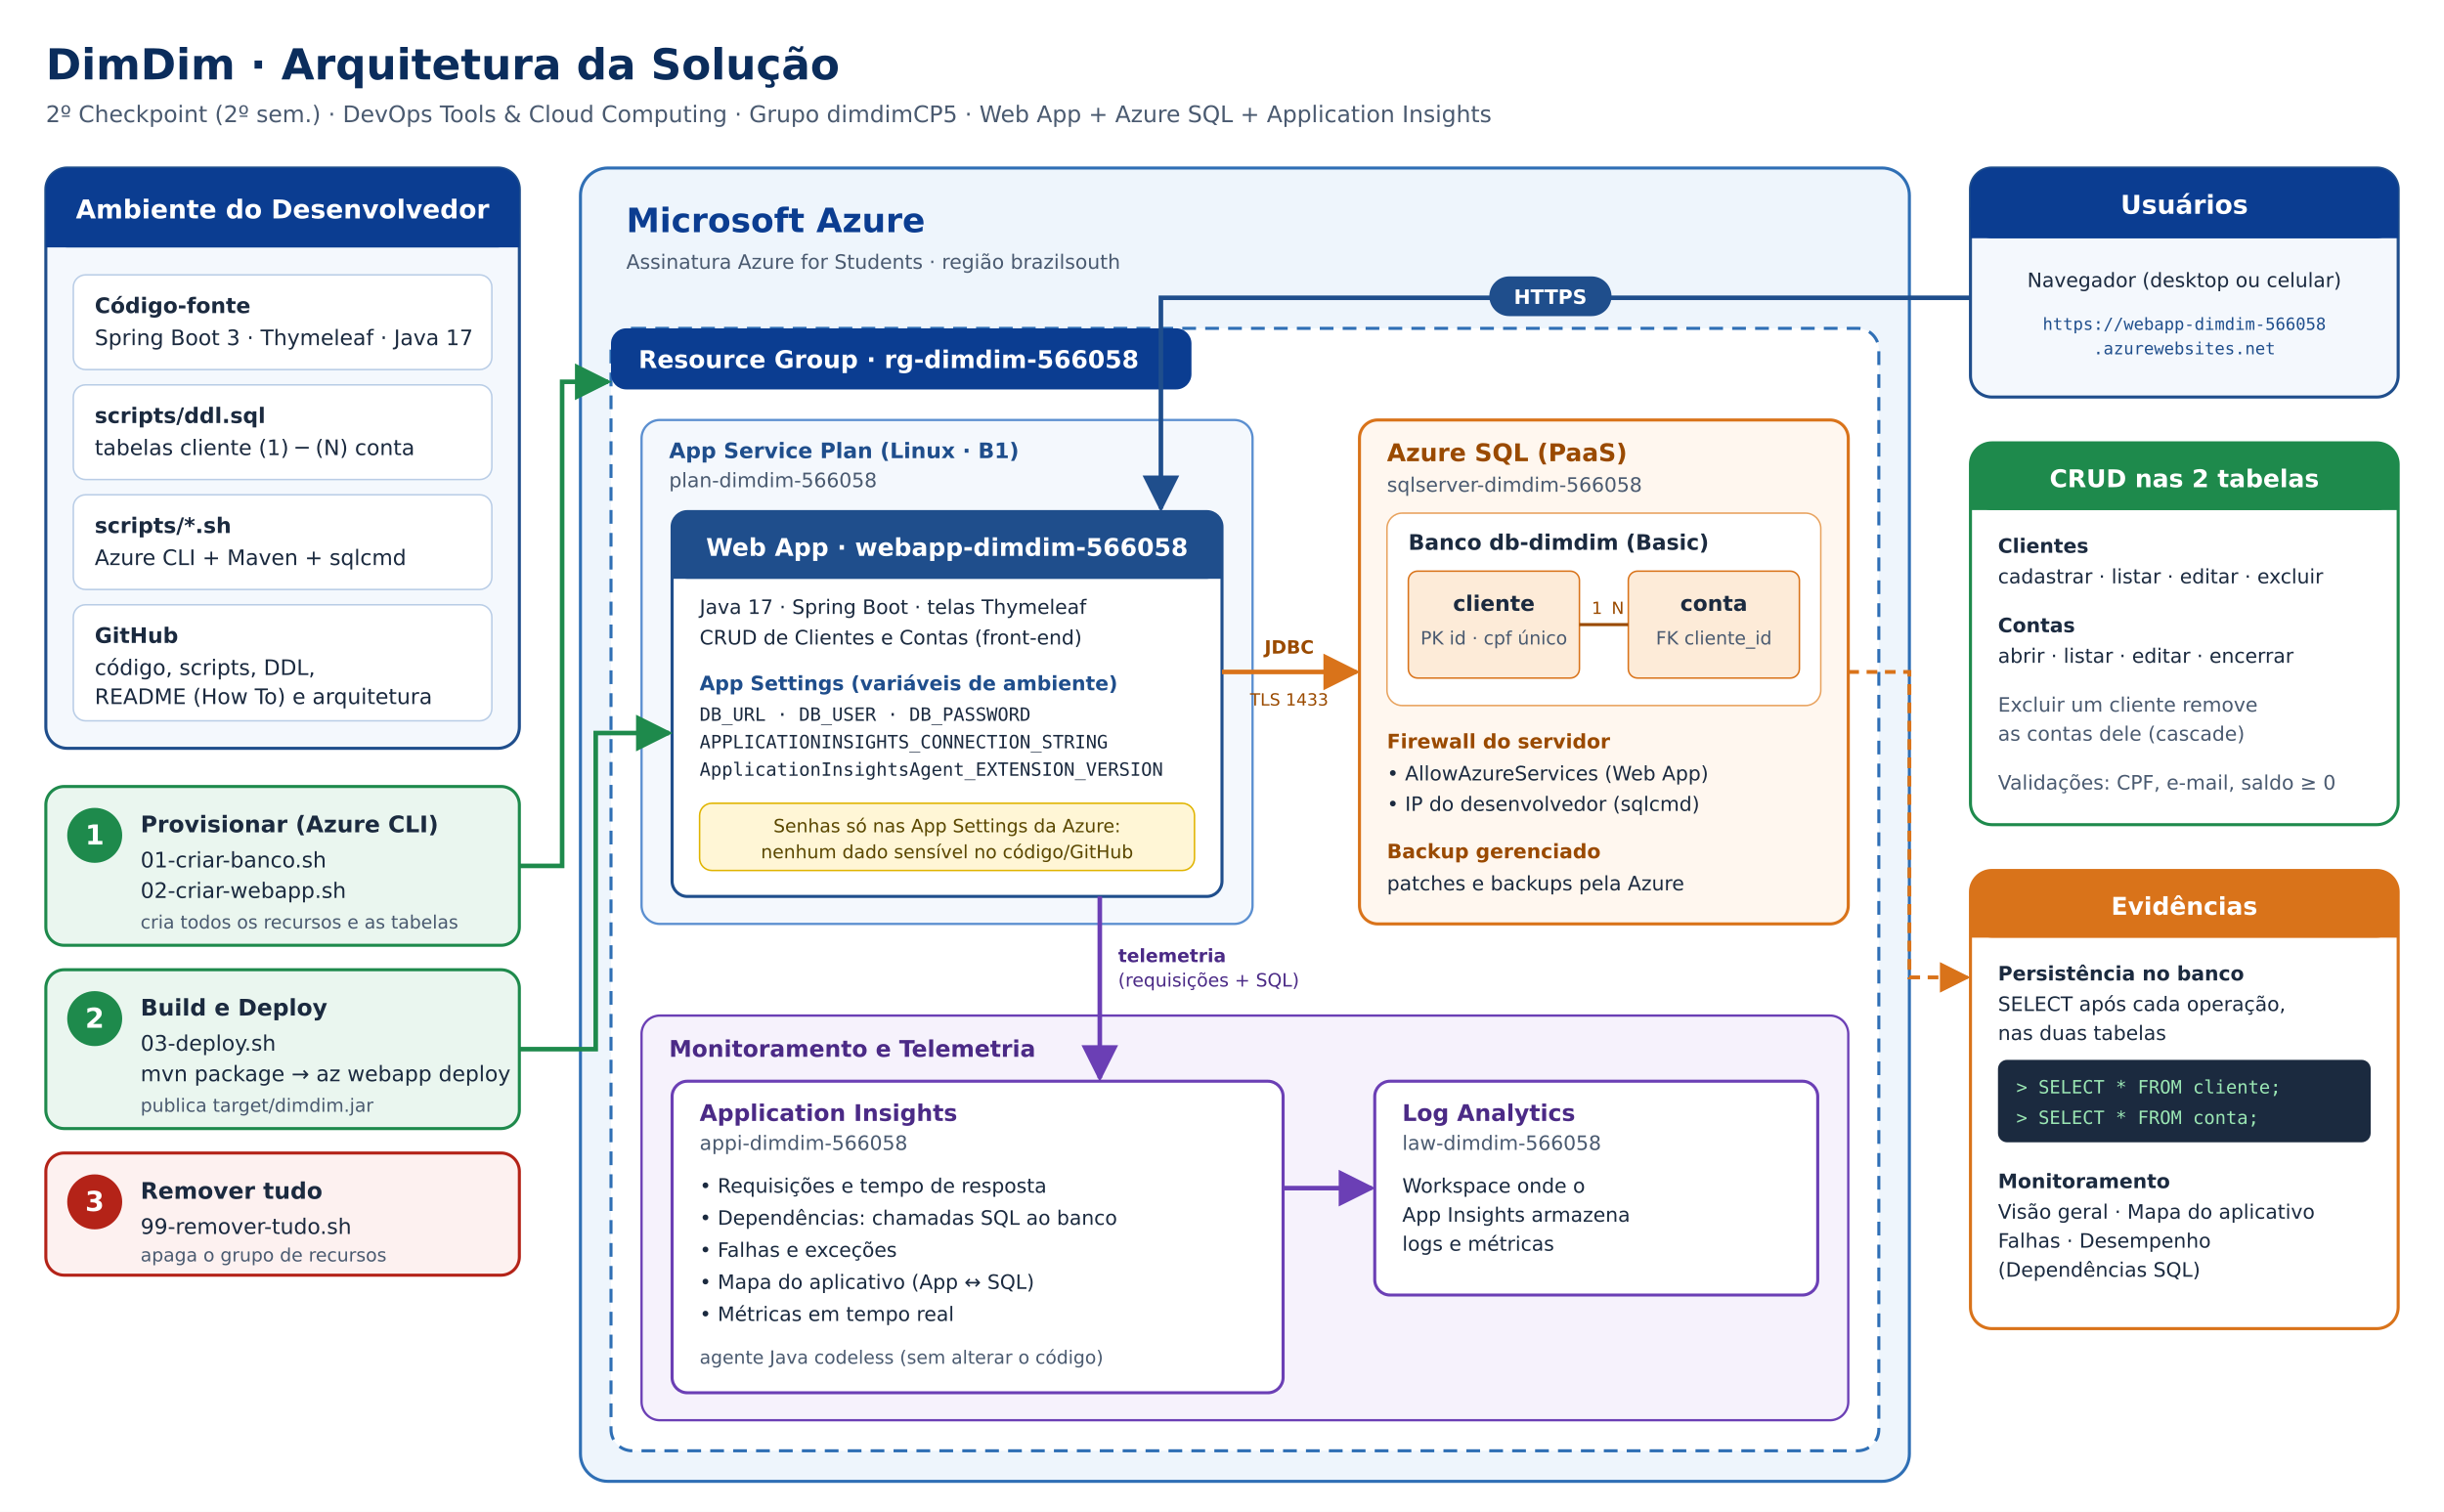
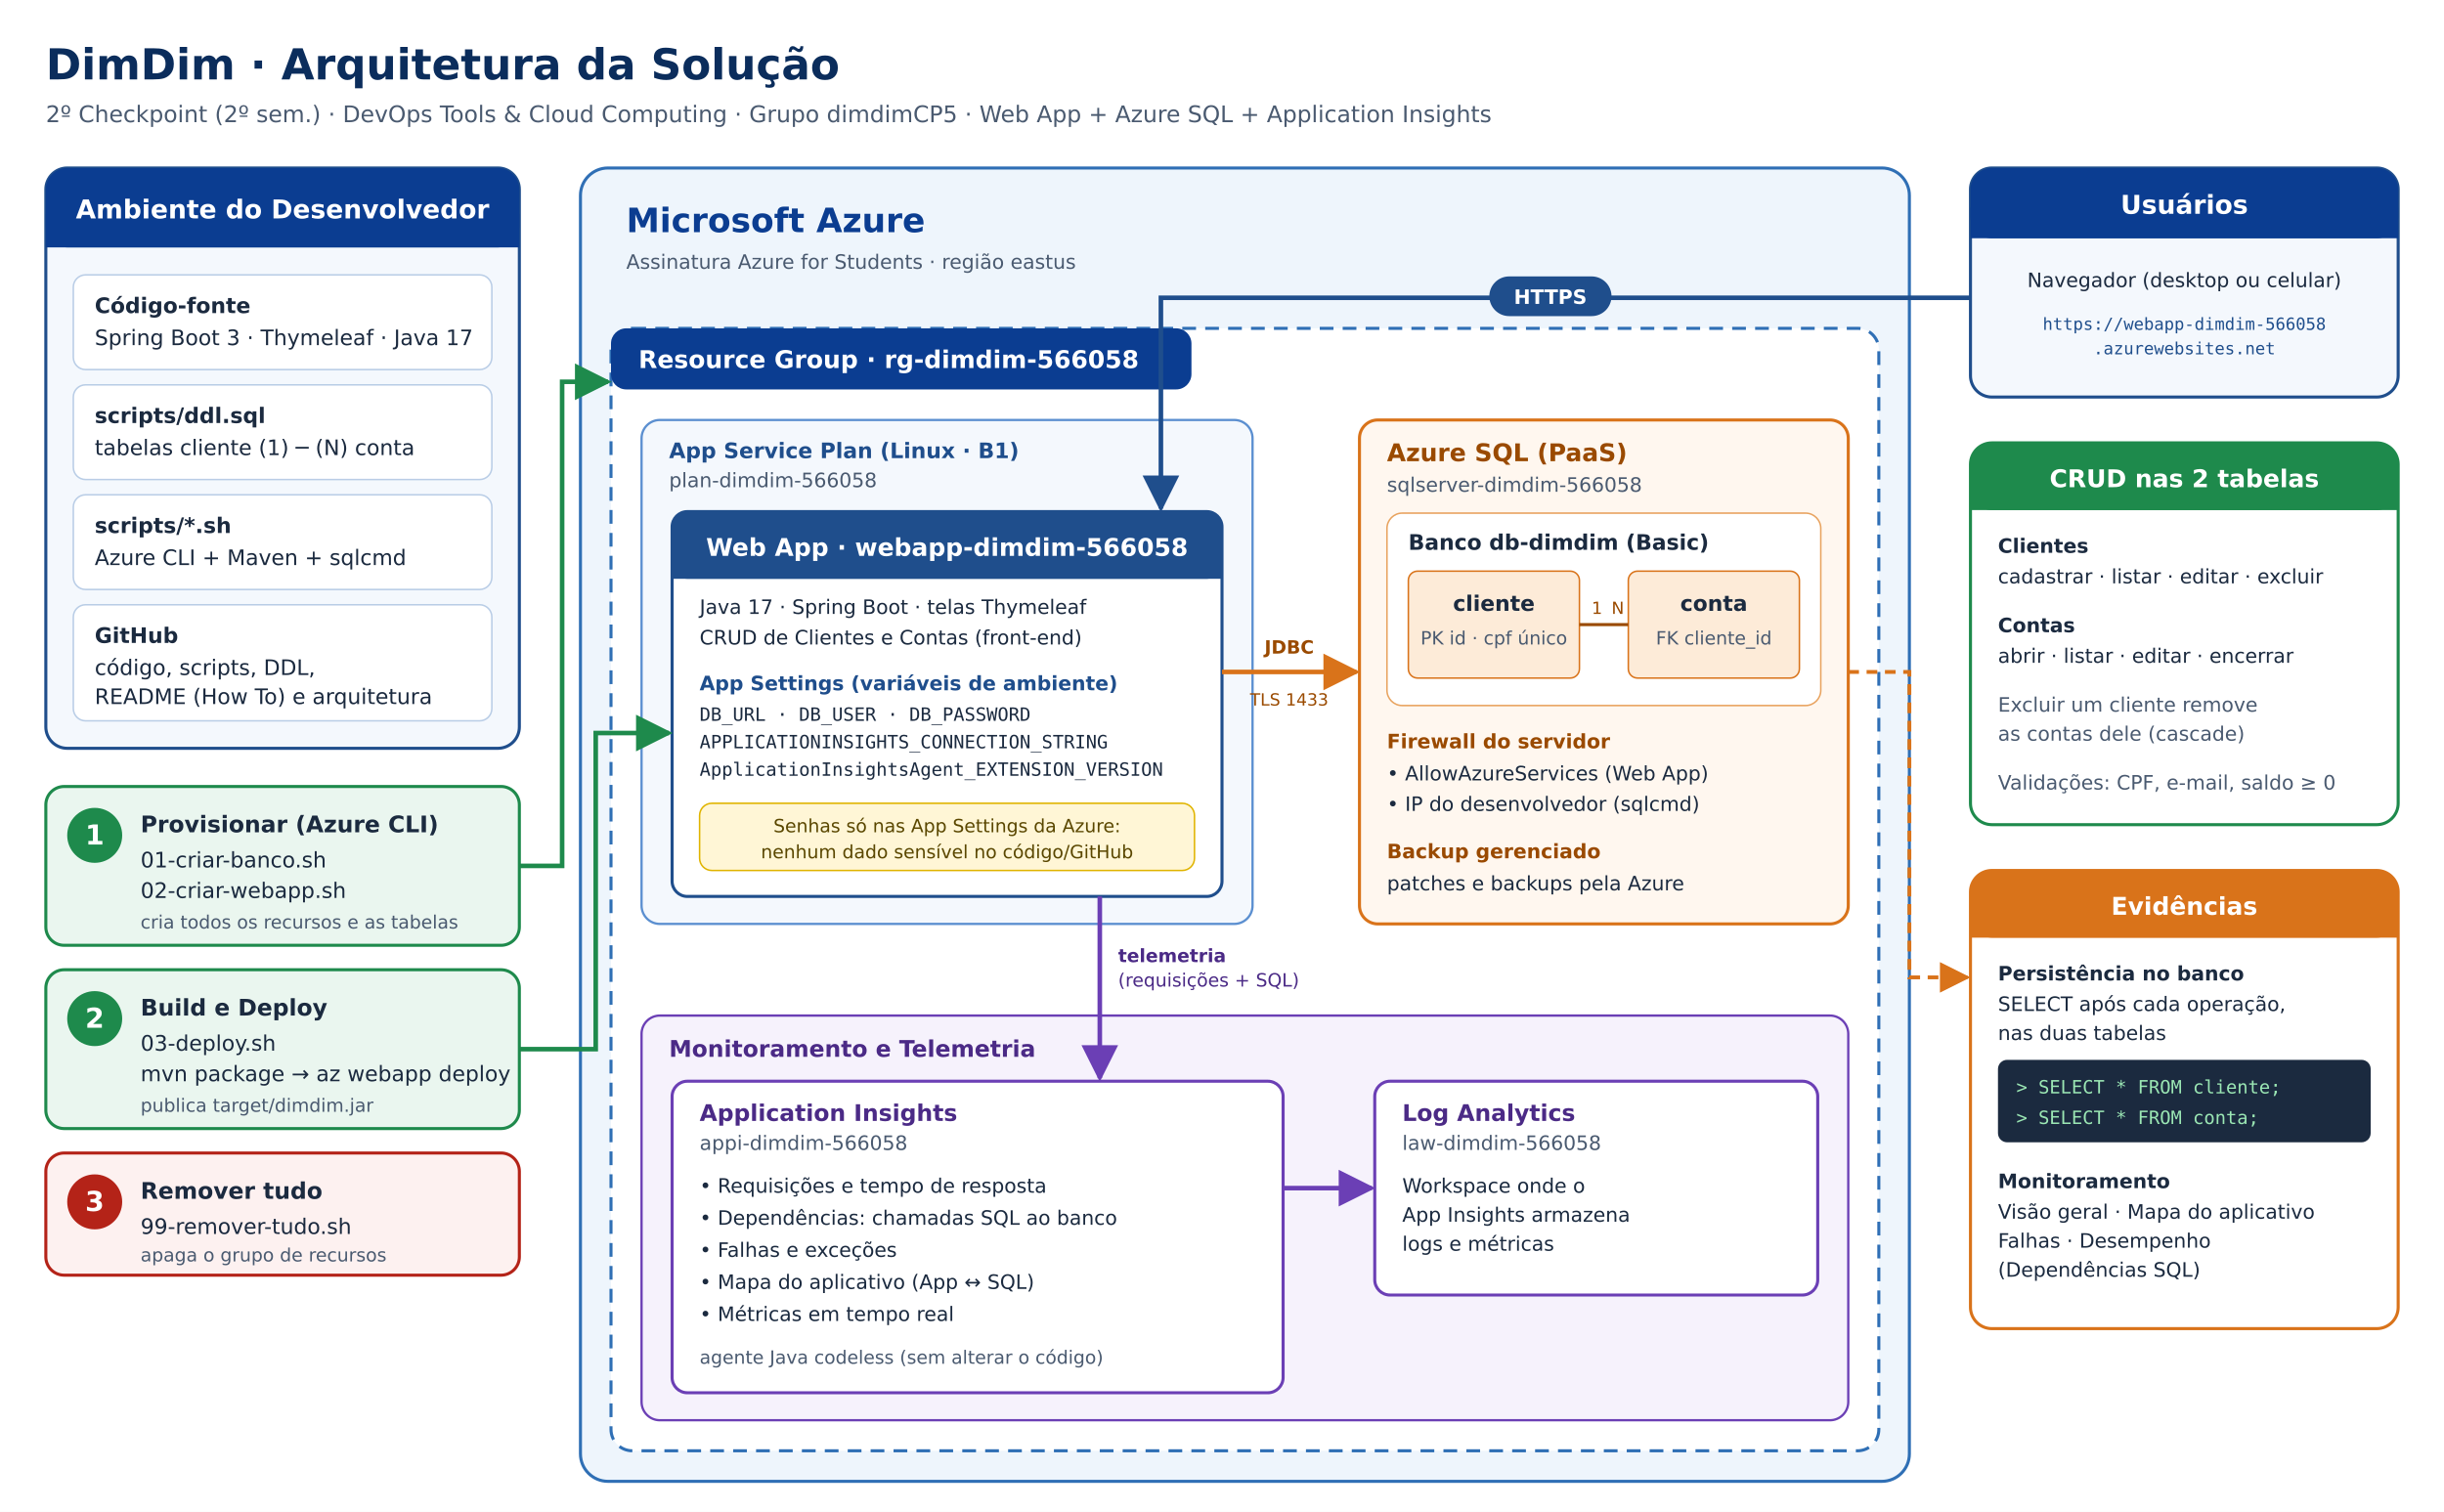
<svg xmlns="http://www.w3.org/2000/svg" width="1600" height="990" viewBox="0 0 1600 990" font-family="DejaVu Sans, Arial, sans-serif">
  <defs>
    <marker id="seta" viewBox="0 0 10 10" refX="9" refY="5" markerWidth="8" markerHeight="8" orient="auto-start-reverse">
      <path d="M0,0 L10,5 L0,10 z" fill="#1F4E8C" />
    </marker>
    <marker id="setaVerde" viewBox="0 0 10 10" refX="9" refY="5" markerWidth="8" markerHeight="8" orient="auto-start-reverse">
      <path d="M0,0 L10,5 L0,10 z" fill="#1E8A4C" />
    </marker>
    <marker id="setaRoxa" viewBox="0 0 10 10" refX="9" refY="5" markerWidth="8" markerHeight="8" orient="auto-start-reverse">
      <path d="M0,0 L10,5 L0,10 z" fill="#6B3FB5" />
    </marker>
    <marker id="setaLaranja" viewBox="0 0 10 10" refX="9" refY="5" markerWidth="8" markerHeight="8" orient="auto-start-reverse">
      <path d="M0,0 L10,5 L0,10 z" fill="#D9731A" />
    </marker>
  </defs>
  <rect width="1600" height="990" fill="#FFFFFF" />
  <text x="30" y="52" font-size="28" font-weight="bold" fill="#0B2D5C">DimDim · Arquitetura da Solução</text>
  <text x="30" y="80" font-size="15" fill="#4A5A70">2º Checkpoint (2º sem.) · DevOps Tools &amp; Cloud Computing · Grupo dimdimCP5 · Web App + Azure SQL + Application Insights</text>
  <rect x="30" y="110" width="310" height="380" rx="14" fill="#F4F8FD" stroke="#1F4E8C" stroke-width="2" />
  <rect x="30" y="110" width="310" height="52" rx="14" fill="#0B3D91" />
  <rect x="30" y="140" width="310" height="22" fill="#0B3D91" />
  <text x="185" y="143" font-size="17" font-weight="bold" fill="#FFFFFF" text-anchor="middle">Ambiente do Desenvolvedor</text>
  <g font-size="14" fill="#1B2A3F">
    <rect x="48" y="180" width="274" height="62" rx="8" fill="#FFFFFF" stroke="#B9CDE6" />
    <text x="62" y="205" font-weight="bold">Código-fonte</text>
    <text x="62" y="226">Spring Boot 3 · Thymeleaf · Java 17</text>
    <rect x="48" y="252" width="274" height="62" rx="8" fill="#FFFFFF" stroke="#B9CDE6" />
    <text x="62" y="277" font-weight="bold">scripts/ddl.sql</text>
    <text x="62" y="298">tabelas cliente (1) ─ (N) conta</text>
    <rect x="48" y="324" width="274" height="62" rx="8" fill="#FFFFFF" stroke="#B9CDE6" />
    <text x="62" y="349" font-weight="bold">scripts/*.sh</text>
    <text x="62" y="370">Azure CLI + Maven + sqlcmd</text>
    <rect x="48" y="396" width="274" height="76" rx="8" fill="#FFFFFF" stroke="#B9CDE6" />
    <text x="62" y="421" font-weight="bold">GitHub</text>
    <text x="62" y="442">código, scripts, DDL,</text>
    <text x="62" y="461">README (How To) e arquitetura</text>
  </g>
  <g font-size="14" fill="#1B2A3F">
    <rect x="30" y="515" width="310" height="104" rx="12" fill="#EAF6EF" stroke="#1E8A4C" stroke-width="2" />
    <circle cx="62" cy="547" r="18" fill="#1E8A4C" />
    <text x="62" y="553" font-size="18" font-weight="bold" fill="#FFFFFF" text-anchor="middle">1</text>
    <text x="92" y="545" font-weight="bold" font-size="15">Provisionar (Azure CLI)</text>
    <text x="92" y="568">01-criar-banco.sh</text>
    <text x="92" y="588">02-criar-webapp.sh</text>
    <text x="92" y="608" font-size="12" fill="#4A5A70">cria todos os recursos e as tabelas</text>
    <rect x="30" y="635" width="310" height="104" rx="12" fill="#EAF6EF" stroke="#1E8A4C" stroke-width="2" />
    <circle cx="62" cy="667" r="18" fill="#1E8A4C" />
    <text x="62" y="673" font-size="18" font-weight="bold" fill="#FFFFFF" text-anchor="middle">2</text>
    <text x="92" y="665" font-weight="bold" font-size="15">Build e Deploy</text>
    <text x="92" y="688">03-deploy.sh</text>
    <text x="92" y="708">mvn package → az webapp deploy</text>
    <text x="92" y="728" font-size="12" fill="#4A5A70">publica target/dimdim.jar</text>
    <rect x="30" y="755" width="310" height="80" rx="12" fill="#FDF1F0" stroke="#B42318" stroke-width="2" />
    <circle cx="62" cy="787" r="18" fill="#B42318" />
    <text x="62" y="793" font-size="18" font-weight="bold" fill="#FFFFFF" text-anchor="middle">3</text>
    <text x="92" y="785" font-weight="bold" font-size="15">Remover tudo</text>
    <text x="92" y="808">99-remover-tudo.sh</text>
    <text x="92" y="826" font-size="12" fill="#4A5A70">apaga o grupo de recursos</text>
  </g>
  <rect x="380" y="110" width="870" height="860" rx="18" fill="#EEF5FC" stroke="#2F6FB5" stroke-width="2" />
  <text x="410" y="152" font-size="22" font-weight="bold" fill="#0B3D91">Microsoft Azure</text>
-   <text x="410" y="176" font-size="13" fill="#4A5A70">Assinatura Azure for Students · região brazilsouth</text>
+   <text x="410" y="176" font-size="13" fill="#4A5A70">Assinatura Azure for Students · região eastus</text>
  <rect x="400" y="215" width="830" height="735" rx="14" fill="#FFFFFF" stroke="#2F6FB5" stroke-width="2" stroke-dasharray="9 6" />
  <rect x="400" y="215" width="380" height="40" rx="10" fill="#0B3D91" />
  <text x="418" y="241" font-size="16" font-weight="bold" fill="#FFFFFF">Resource Group · rg-dimdim-566058</text>
  <rect x="420" y="275" width="400" height="330" rx="12" fill="#F4F8FD" stroke="#5B8FD0" stroke-width="1.5" />
  <text x="438" y="300" font-size="14" font-weight="bold" fill="#1F4E8C">App Service Plan (Linux · B1)</text>
  <text x="438" y="319" font-size="13" fill="#4A5A70">plan-dimdim-566058</text>
  <rect x="440" y="335" width="360" height="252" rx="10" fill="#FFFFFF" stroke="#1F4E8C" stroke-width="2" />
  <rect x="440" y="335" width="360" height="44" rx="10" fill="#1F4E8C" />
  <rect x="440" y="360" width="360" height="19" fill="#1F4E8C" />
  <text x="620" y="364" font-size="16" font-weight="bold" fill="#FFFFFF" text-anchor="middle">Web App · webapp-dimdim-566058</text>
  <g font-size="13" fill="#1B2A3F">
    <text x="458" y="402">Java 17 · Spring Boot · telas Thymeleaf</text>
    <text x="458" y="422">CRUD de Clientes e Contas (front-end)</text>
    <text x="458" y="452" font-weight="bold" fill="#1F4E8C">App Settings (variáveis de ambiente)</text>
    <text x="458" y="472" font-family="DejaVu Sans Mono, monospace" font-size="12">DB_URL · DB_USER · DB_PASSWORD</text>
    <text x="458" y="490" font-family="DejaVu Sans Mono, monospace" font-size="12">APPLICATIONINSIGHTS_CONNECTION_STRING</text>
    <text x="458" y="508" font-family="DejaVu Sans Mono, monospace" font-size="12">ApplicationInsightsAgent_EXTENSION_VERSION</text>
    <rect x="458" y="526" width="324" height="44" rx="8" fill="#FFF6D6" stroke="#E0B400" />
    <text x="620" y="545" font-size="12" text-anchor="middle" fill="#5A4700">Senhas só nas App Settings da Azure:</text>
    <text x="620" y="562" font-size="12" text-anchor="middle" fill="#5A4700">nenhum dado sensível no código/GitHub</text>
  </g>
  <rect x="890" y="275" width="320" height="330" rx="12" fill="#FFF7EF" stroke="#D9731A" stroke-width="2" />
  <text x="908" y="302" font-size="16" font-weight="bold" fill="#9A4A00">Azure SQL (PaaS)</text>
  <text x="908" y="322" font-size="13" fill="#4A5A70">sqlserver-dimdim-566058</text>
  <rect x="908" y="336" width="284" height="126" rx="10" fill="#FFFFFF" stroke="#E8A35F" />
  <text x="922" y="360" font-size="14" font-weight="bold" fill="#1B2A3F">Banco db-dimdim (Basic)</text>
  <rect x="922" y="374" width="112" height="70" rx="6" fill="#FDEBD8" stroke="#D9731A" />
  <text x="978" y="400" font-size="14" font-weight="bold" text-anchor="middle" fill="#1B2A3F">cliente</text>
  <text x="978" y="422" font-size="12" text-anchor="middle" fill="#4A5A70">PK id · cpf único</text>
  <rect x="1066" y="374" width="112" height="70" rx="6" fill="#FDEBD8" stroke="#D9731A" />
  <text x="1122" y="400" font-size="14" font-weight="bold" text-anchor="middle" fill="#1B2A3F">conta</text>
  <text x="1122" y="422" font-size="12" text-anchor="middle" fill="#4A5A70">FK cliente_id</text>
  <line x1="1034" y1="409" x2="1066" y2="409" stroke="#9A4A00" stroke-width="2" />
  <text x="1042" y="402" font-size="11" fill="#9A4A00">1</text>
  <text x="1055" y="402" font-size="11" fill="#9A4A00">N</text>
  <g font-size="13" fill="#1B2A3F">
    <text x="908" y="490" font-weight="bold" fill="#9A4A00">Firewall do servidor</text>
    <text x="908" y="511">• AllowAzureServices (Web App)</text>
    <text x="908" y="531">• IP do desenvolvedor (sqlcmd)</text>
    <text x="908" y="562" font-weight="bold" fill="#9A4A00">Backup gerenciado</text>
    <text x="908" y="583">patches e backups pela Azure</text>
  </g>
  <line x1="800" y1="440" x2="888" y2="440" stroke="#D9731A" stroke-width="3" marker-end="url(#setaLaranja)" />
  <text x="844" y="428" font-size="12" font-weight="bold" text-anchor="middle" fill="#9A4A00">JDBC</text>
  <text x="844" y="462" font-size="11" text-anchor="middle" fill="#9A4A00">TLS 1433</text>
  <rect x="420" y="665" width="790" height="265" rx="12" fill="#F6F2FC" stroke="#6B3FB5" stroke-width="1.5" />
  <text x="438" y="692" font-size="15" font-weight="bold" fill="#4B2A86">Monitoramento e Telemetria</text>
  <rect x="440" y="708" width="400" height="204" rx="10" fill="#FFFFFF" stroke="#6B3FB5" stroke-width="2" />
  <text x="458" y="734" font-size="15" font-weight="bold" fill="#4B2A86">Application Insights</text>
  <text x="458" y="753" font-size="13" fill="#4A5A70">appi-dimdim-566058</text>
  <g font-size="13" fill="#1B2A3F">
    <text x="458" y="781">• Requisições e tempo de resposta</text>
    <text x="458" y="802">• Dependências: chamadas SQL ao banco</text>
    <text x="458" y="823">• Falhas e exceções</text>
    <text x="458" y="844">• Mapa do aplicativo (App ↔ SQL)</text>
    <text x="458" y="865">• Métricas em tempo real</text>
    <text x="458" y="893" font-size="12" fill="#4A5A70">agente Java codeless (sem alterar o código)</text>
  </g>
  <rect x="900" y="708" width="290" height="140" rx="10" fill="#FFFFFF" stroke="#6B3FB5" stroke-width="2" />
  <text x="918" y="734" font-size="15" font-weight="bold" fill="#4B2A86">Log Analytics</text>
  <text x="918" y="753" font-size="13" fill="#4A5A70">law-dimdim-566058</text>
  <text x="918" y="781" font-size="13" fill="#1B2A3F">Workspace onde o</text>
  <text x="918" y="800" font-size="13" fill="#1B2A3F">App Insights armazena</text>
  <text x="918" y="819" font-size="13" fill="#1B2A3F">logs e métricas</text>
  <line x1="840" y1="778" x2="898" y2="778" stroke="#6B3FB5" stroke-width="3" marker-end="url(#setaRoxa)" />
  <line x1="720" y1="587" x2="720" y2="706" stroke="#6B3FB5" stroke-width="3" marker-end="url(#setaRoxa)" />
  <text x="732" y="630" font-size="12" font-weight="bold" fill="#4B2A86">telemetria</text>
  <text x="732" y="646" font-size="12" fill="#4B2A86">(requisições + SQL)</text>
  <path d="M340,567 L368,567 L368,250 L398,250" fill="none" stroke="#1E8A4C" stroke-width="3" marker-end="url(#setaVerde)" />
  <path d="M340,687 L390,687 L390,480 L438,480" fill="none" stroke="#1E8A4C" stroke-width="3" marker-end="url(#setaVerde)" />
  <rect x="1290" y="110" width="280" height="150" rx="14" fill="#F4F8FD" stroke="#1F4E8C" stroke-width="2" />
  <rect x="1290" y="110" width="280" height="46" rx="14" fill="#0B3D91" />
  <rect x="1290" y="136" width="280" height="20" fill="#0B3D91" />
  <text x="1430" y="140" font-size="17" font-weight="bold" fill="#FFFFFF" text-anchor="middle">Usuários</text>
  <text x="1430" y="188" font-size="13" text-anchor="middle" fill="#1B2A3F">Navegador (desktop ou celular)</text>
  <text x="1430" y="216" font-size="11" text-anchor="middle" font-family="DejaVu Sans Mono, monospace" fill="#1F4E8C">https://webapp-dimdim-566058</text>
  <text x="1430" y="232" font-size="11" text-anchor="middle" font-family="DejaVu Sans Mono, monospace" fill="#1F4E8C">.azurewebsites.net</text>
  <path d="M1290,195 L760,195 L760,333" fill="none" stroke="#1F4E8C" stroke-width="3" marker-end="url(#seta)" />
  <rect x="975" y="181" width="80" height="26" rx="13" fill="#1F4E8C" />
  <text x="1015" y="199" font-size="13" font-weight="bold" fill="#FFFFFF" text-anchor="middle">HTTPS</text>
  <rect x="1290" y="290" width="280" height="250" rx="14" fill="#FFFFFF" stroke="#1E8A4C" stroke-width="2" />
  <rect x="1290" y="290" width="280" height="44" rx="14" fill="#1E8A4C" />
  <rect x="1290" y="314" width="280" height="20" fill="#1E8A4C" />
  <text x="1430" y="319" font-size="16" font-weight="bold" fill="#FFFFFF" text-anchor="middle">CRUD nas 2 tabelas</text>
  <g font-size="13" fill="#1B2A3F">
    <text x="1308" y="362" font-weight="bold">Clientes</text>
    <text x="1308" y="382">cadastrar · listar · editar · excluir</text>
    <text x="1308" y="414" font-weight="bold">Contas</text>
    <text x="1308" y="434">abrir · listar · editar · encerrar</text>
    <text x="1308" y="466" fill="#4A5A70">Excluir um cliente remove</text>
    <text x="1308" y="485" fill="#4A5A70">as contas dele (cascade)</text>
    <text x="1308" y="517" fill="#4A5A70">Validações: CPF, e-mail, saldo ≥ 0</text>
  </g>
  <rect x="1290" y="570" width="280" height="300" rx="14" fill="#FFFFFF" stroke="#D9731A" stroke-width="2" />
  <rect x="1290" y="570" width="280" height="44" rx="14" fill="#D9731A" />
  <rect x="1290" y="594" width="280" height="20" fill="#D9731A" />
  <text x="1430" y="599" font-size="16" font-weight="bold" fill="#FFFFFF" text-anchor="middle">Evidências</text>
  <g font-size="13" fill="#1B2A3F">
    <text x="1308" y="642" font-weight="bold">Persistência no banco</text>
    <text x="1308" y="662">SELECT após cada operação,</text>
    <text x="1308" y="681">nas duas tabelas</text>
    <rect x="1308" y="694" width="244" height="54" rx="6" fill="#1B2A3F" />
    <text x="1320" y="716" font-family="DejaVu Sans Mono, monospace" font-size="12" fill="#9BE7B4">&gt; SELECT * FROM cliente;</text>
    <text x="1320" y="736" font-family="DejaVu Sans Mono, monospace" font-size="12" fill="#9BE7B4">&gt; SELECT * FROM conta;</text>
    <text x="1308" y="778" font-weight="bold">Monitoramento</text>
    <text x="1308" y="798">Visão geral · Mapa do aplicativo</text>
    <text x="1308" y="817">Falhas · Desempenho</text>
    <text x="1308" y="836">(Dependências SQL)</text>
  </g>
  <path d="M1210,440 L1250,440 L1250,640 L1288,640" fill="none" stroke="#D9731A" stroke-width="2.5" stroke-dasharray="7 5" marker-end="url(#setaLaranja)" />
</svg>
